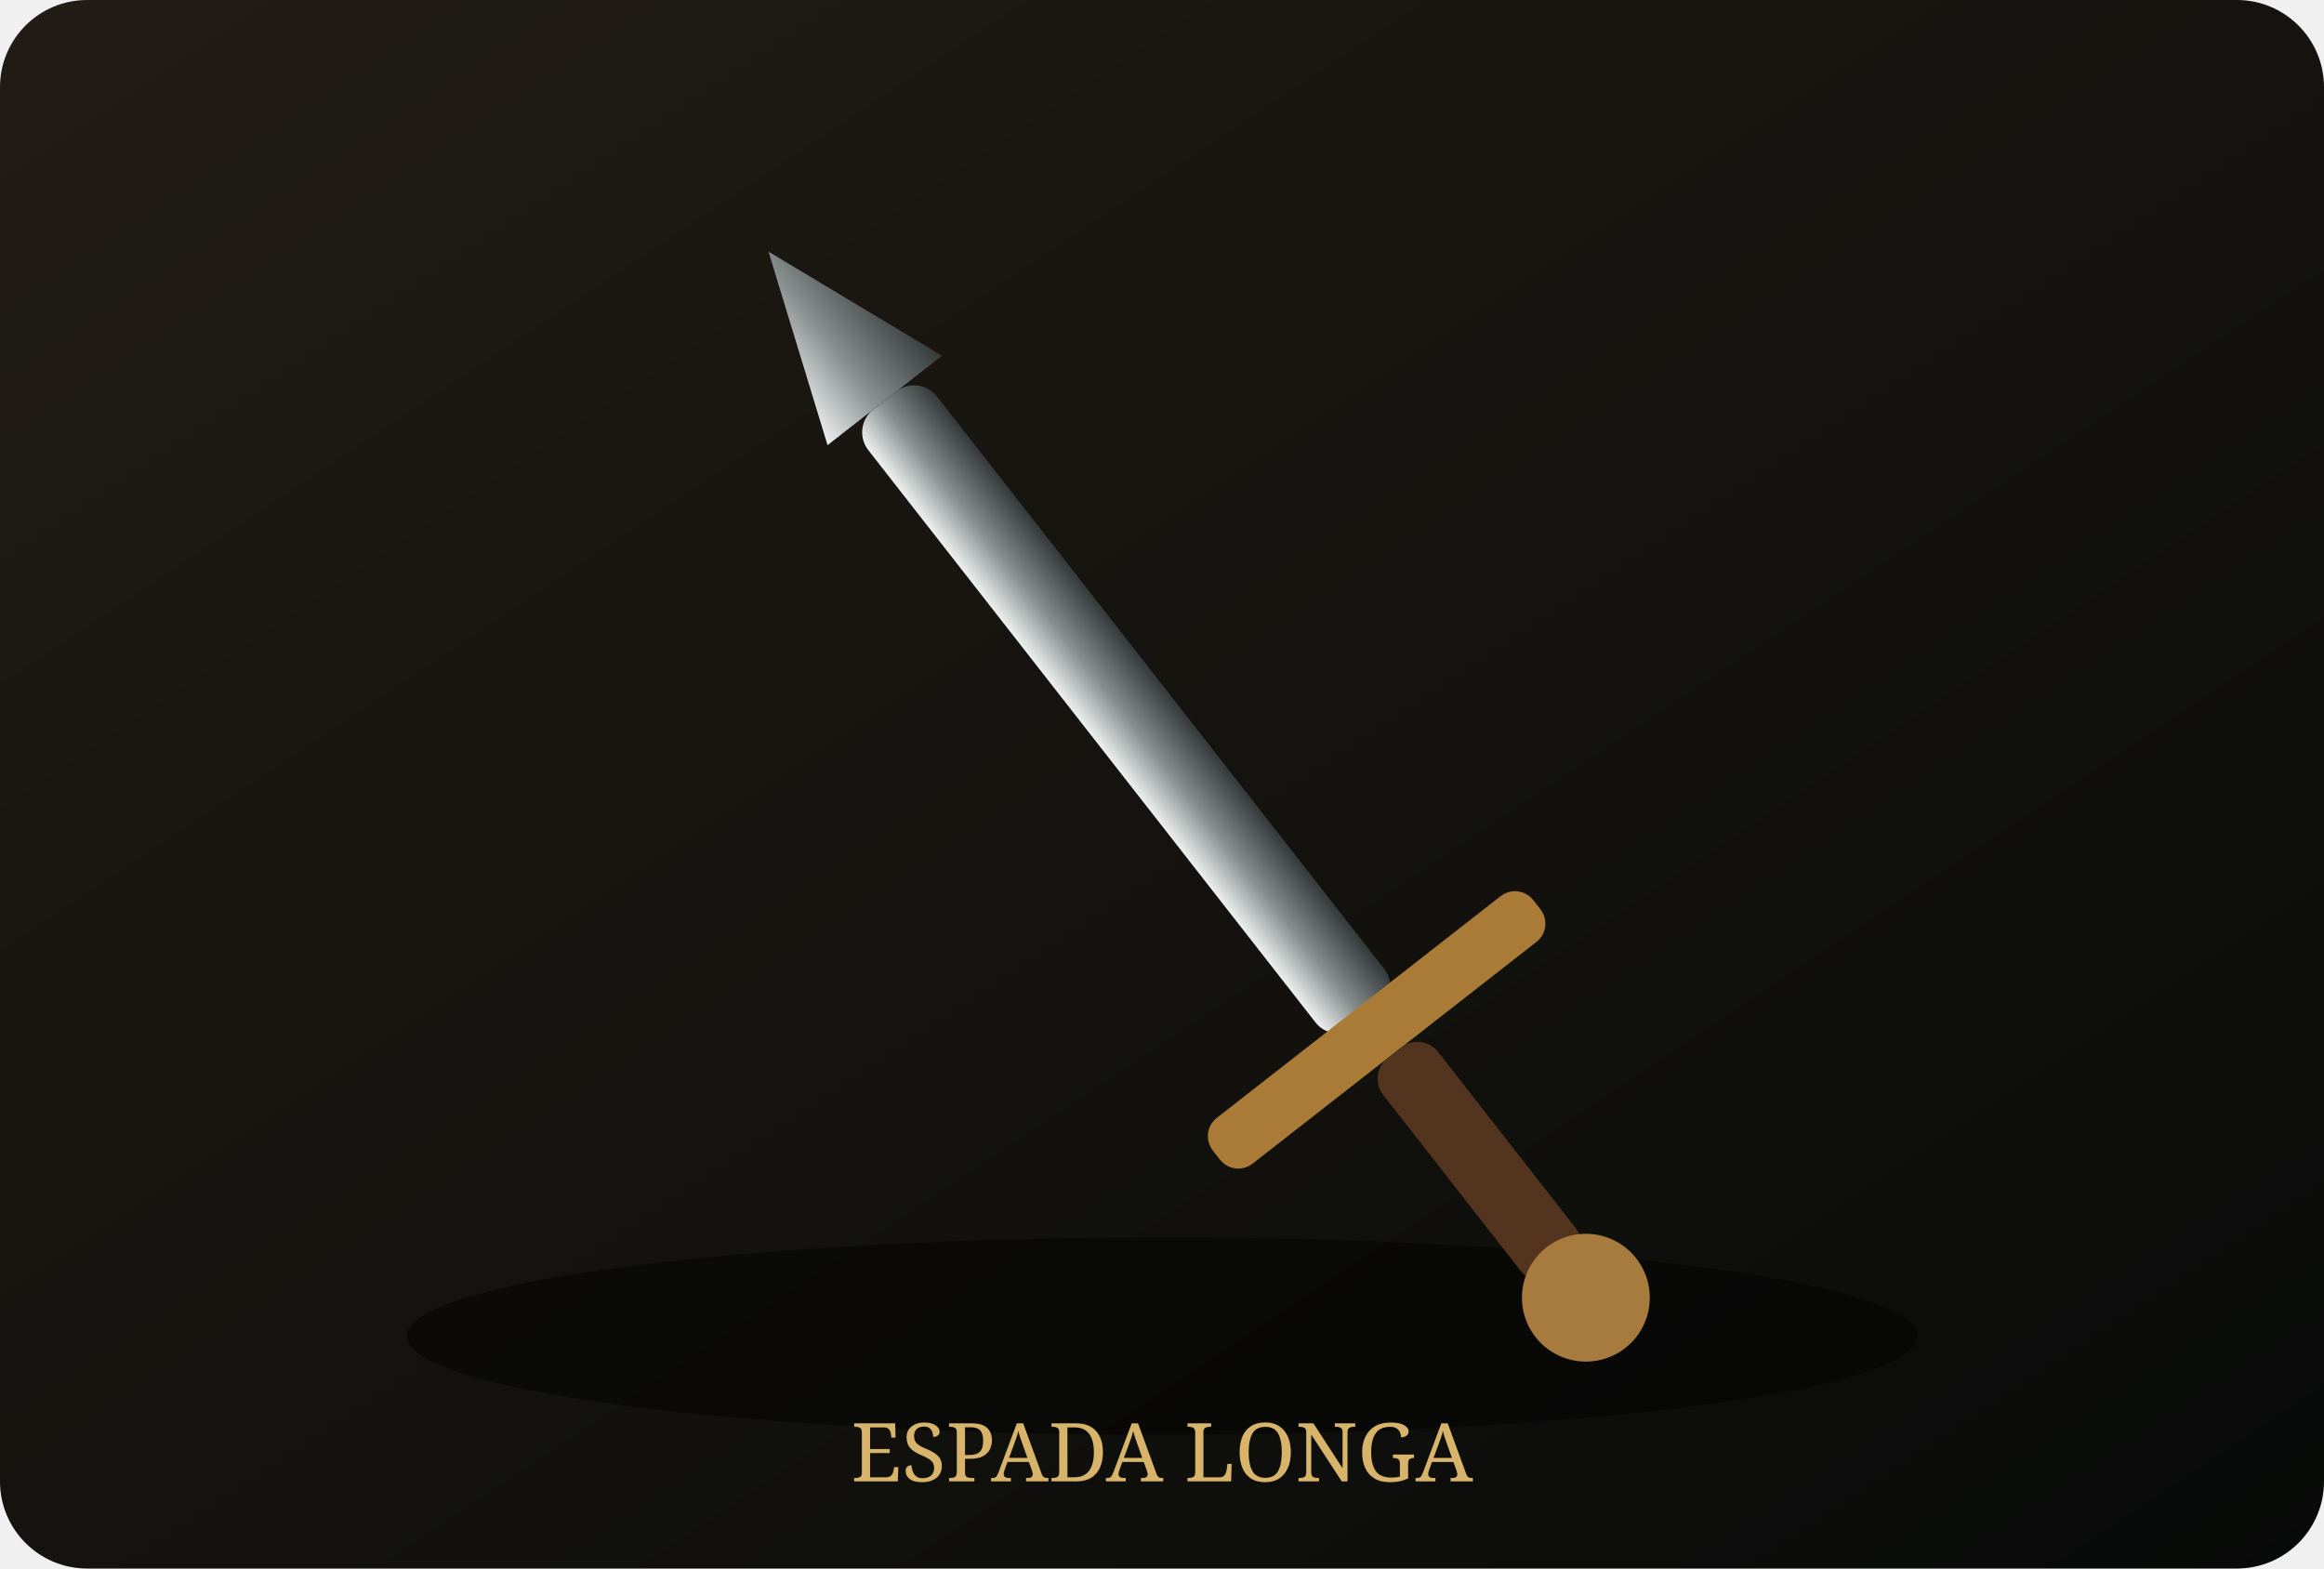
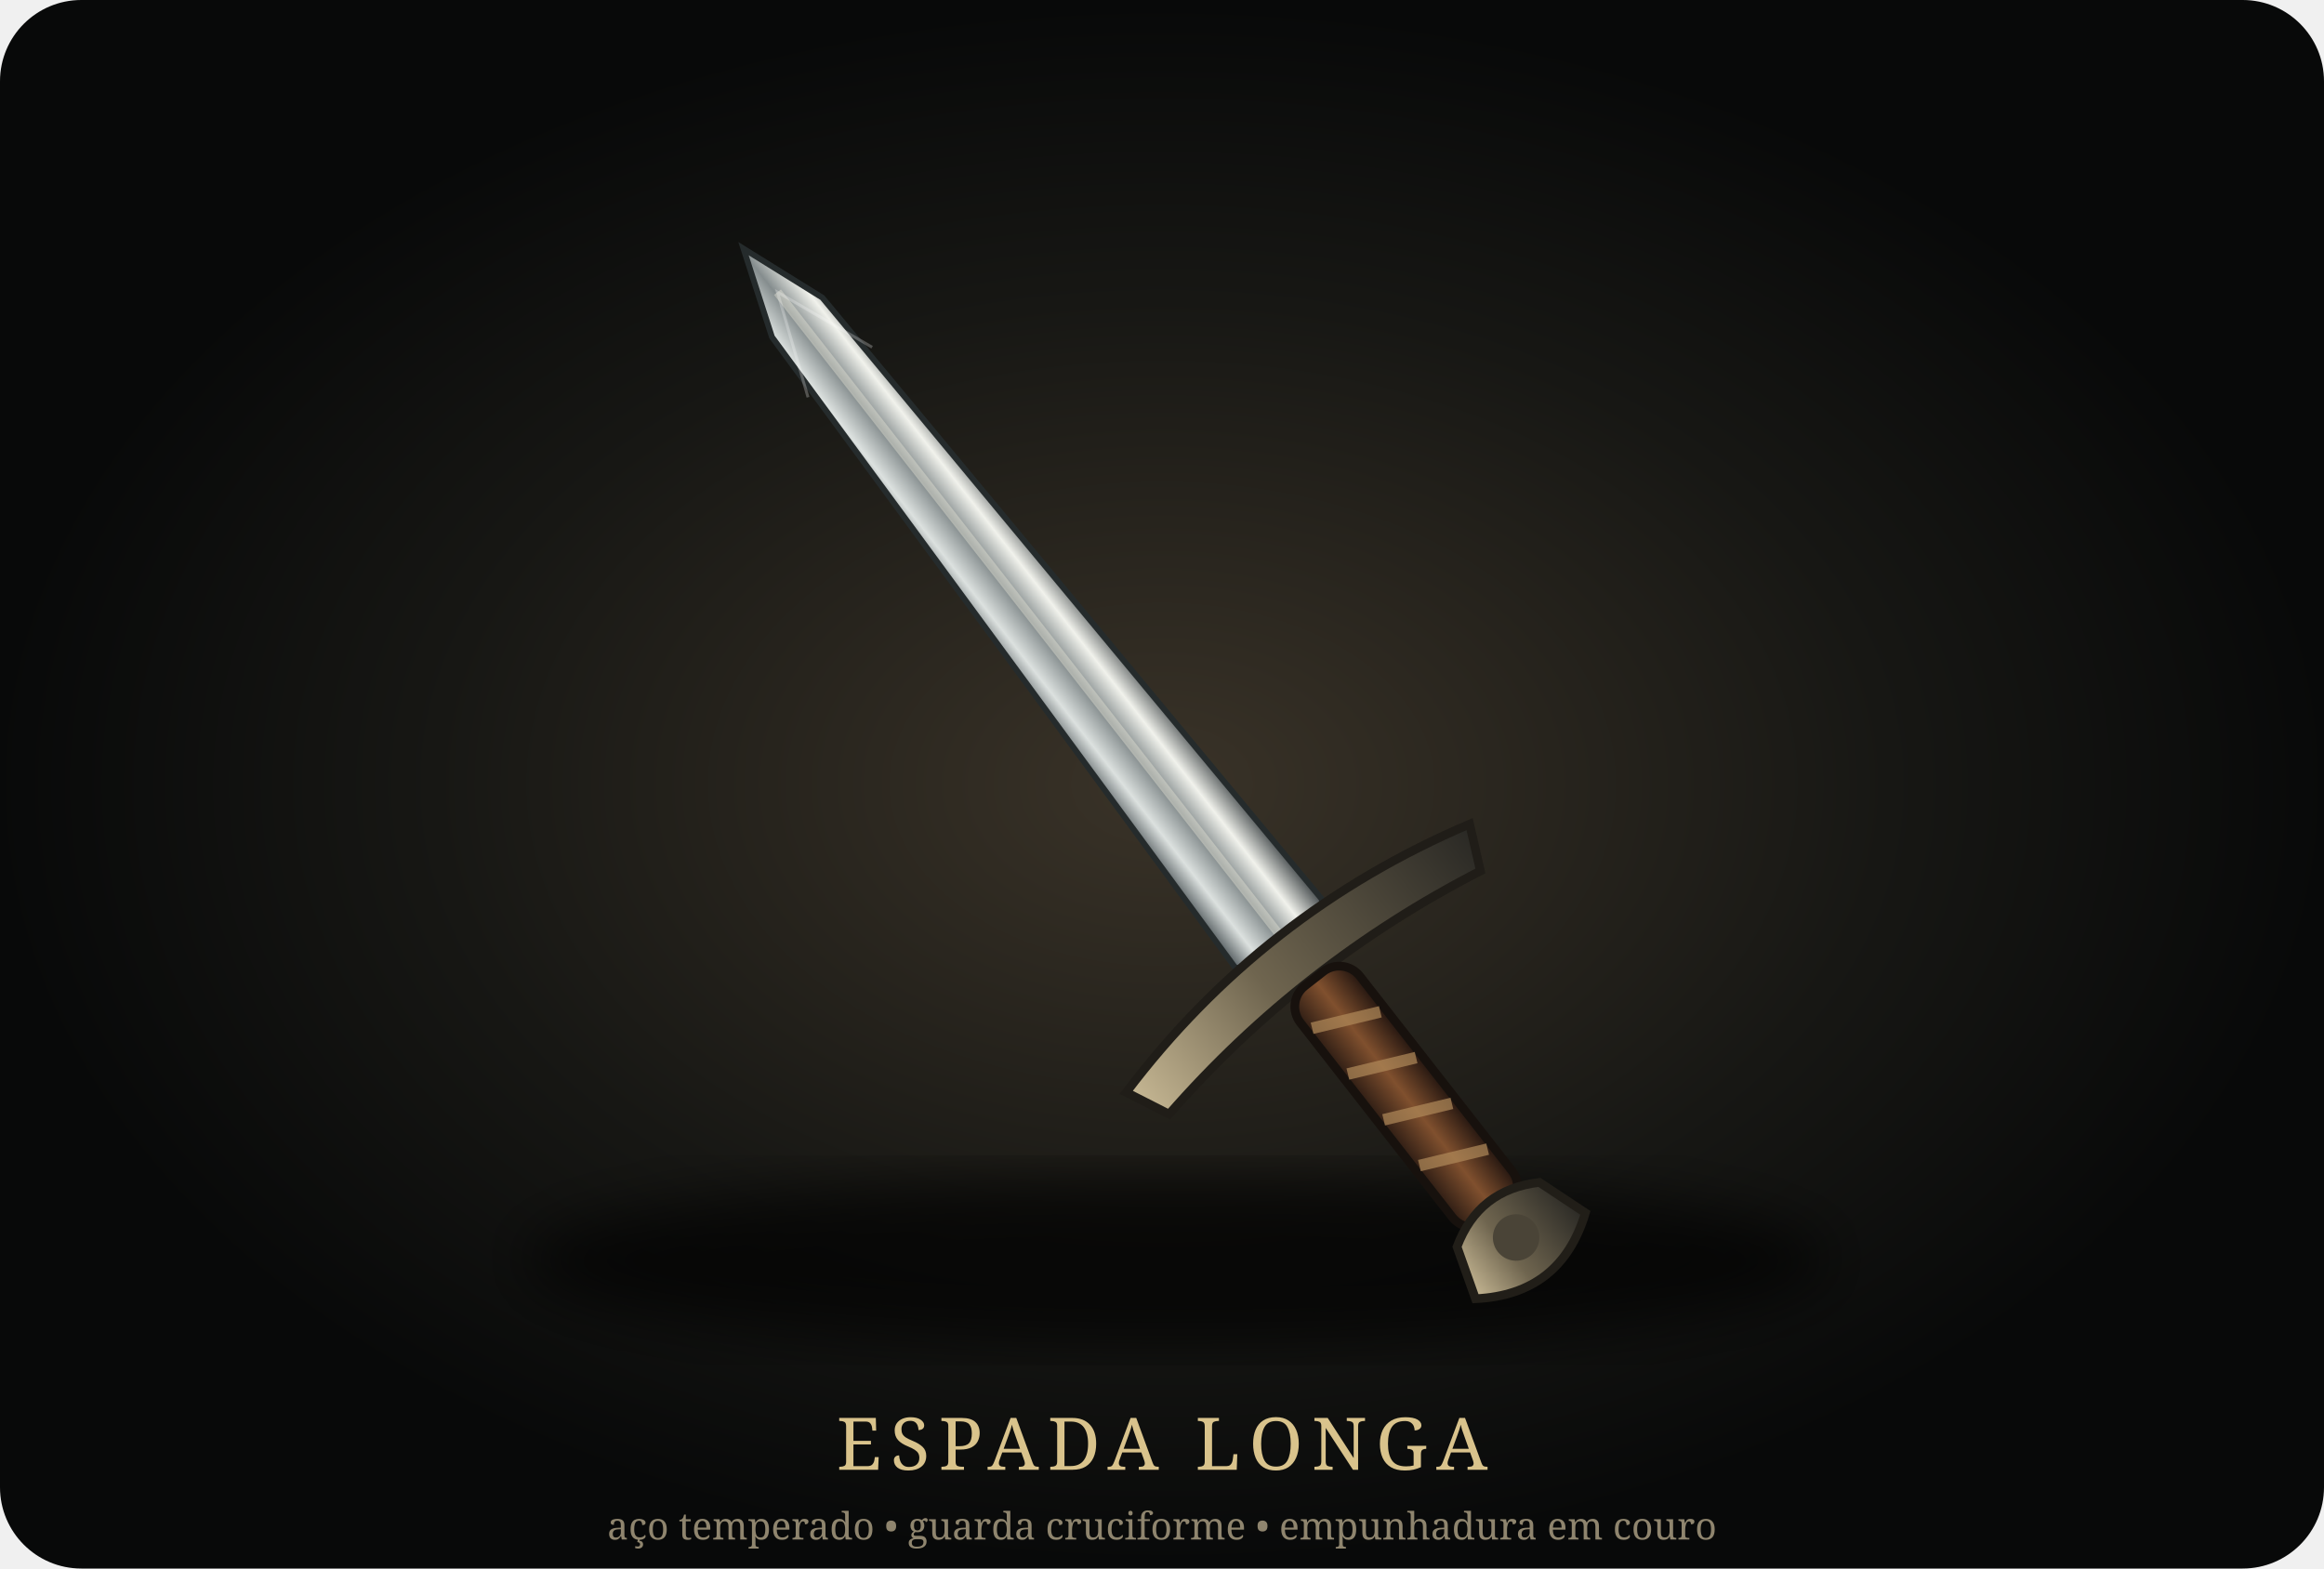
<svg xmlns="http://www.w3.org/2000/svg" viewBox="0 0 800 540">
  <defs>
-     <linearGradient id="bg" x1="0" y1="0" x2="1" y2="1">
-       <stop stop-color="#211c15" />
-       <stop offset="1" stop-color="#080a09" />
+     <radialGradient id="bg">
+       <stop stop-color="#3a3328" />
+       <stop offset=".62" stop-color="#171714" />
+       <stop offset="1" stop-color="#080909" />
+     </radialGradient>
+     <linearGradient id="blade" x1="0" x2="1">
+       <stop stop-color="#555d60" />
+       <stop offset=".22" stop-color="#dce1df" />
+       <stop offset=".48" stop-color="#858d8e" />
+       <stop offset=".72" stop-color="#f1f2ec" />
+       <stop offset="1" stop-color="#454b4d" />
    </linearGradient>
-     <linearGradient id="steel">
-       <stop stop-color="#edf0ef" />
-       <stop offset=".45" stop-color="#878e8e" />
-       <stop offset="1" stop-color="#343a3a" />
+     <linearGradient id="iron">
+       <stop stop-color="#c7b894" />
+       <stop offset=".4" stop-color="#6f654f" />
+       <stop offset="1" stop-color="#292824" />
    </linearGradient>
-     <linearGradient id="wood">
-       <stop stop-color="#b0773d" />
-       <stop offset="1" stop-color="#4b2b18" />
+     <linearGradient id="grip">
+       <stop stop-color="#2b1b13" />
+       <stop offset=".5" stop-color="#80502e" />
+       <stop offset="1" stop-color="#21140f" />
    </linearGradient>
-     <linearGradient id="leather">
-       <stop stop-color="#9b6335" />
-       <stop offset="1" stop-color="#3d2216" />
-     </linearGradient>
+     <filter id="shadow">
+       <feGaussianBlur stdDeviation="10" />
+     </filter>
  </defs>
-   <rect width="800" height="540" rx="30" fill="url(#bg)" />
-   <ellipse cx="400" cy="460" rx="260" ry="34" fill="#000" opacity=".45" />
-   <g transform="rotate(-38 400 260)">
-     <rect x="385" y="105" width="30" height="270" rx="10" fill="url(#steel)" />
-     <polygon points="400,40 425,105 375,105" fill="url(#steel)" />
-     <rect x="330" y="370" width="140" height="20" rx="8" fill="#aa7b37" />
-     <rect x="388" y="390" width="24" height="95" rx="9" fill="#53351f" />
-     <circle cx="400" cy="497" r="22" fill="#a77b3d" />
+   <rect width="800" height="540" rx="28" fill="url(#bg)" />
+   <ellipse cx="405" cy="434" rx="225" ry="30" fill="#000" opacity=".65" filter="url(#shadow)" />
+   <g transform="rotate(-38 400 270)">
+     <path d="M389 66 L400 36 L411 66 L419 335 L400 365 L381 335Z" fill="url(#blade)" stroke="#252b2c" stroke-width="2" />
+     <path d="M400 55 L400 342" stroke="#f3f1df" stroke-opacity=".38" stroke-width="3" />
+     <path d="M386 90 L400 55 L414 90" fill="none" stroke="#fff" stroke-opacity=".25" />
+     <path d="M325 346 Q400 326 475 346 L468 361 Q400 348 332 361Z" fill="url(#iron)" stroke="#201d18" stroke-width="3" />
+     <rect x="387" y="355" width="26" height="103" rx="9" fill="url(#grip)" stroke="#17110d" stroke-width="3" />
+     <path d="M389 368L411 378M389 388L411 398M389 408L411 418M389 428L411 438" stroke="#b18a5a" stroke-width="4" opacity=".7" />
+     <path d="M382 458 Q400 447 418 458 L424 476 Q400 493 376 476Z" fill="url(#iron)" stroke="#211e18" stroke-width="3" />
+     <circle cx="400" cy="468" r="8" fill="#4a4437" />
  </g>
-   <text x="400" y="510" text-anchor="middle" font-family="Georgia" font-size="28" fill="#d7b46a">ESPADA LONGA</text>
+   <text x="400" y="506" text-anchor="middle" font-family="Georgia,serif" font-size="25" letter-spacing="3" fill="#d9c38c">ESPADA LONGA</text>
+   <text x="400" y="530" text-anchor="middle" font-family="Georgia,serif" font-size="13" fill="#8f856e">aço temperado • guarda cruciforme • empunhadura em couro</text>
</svg>
